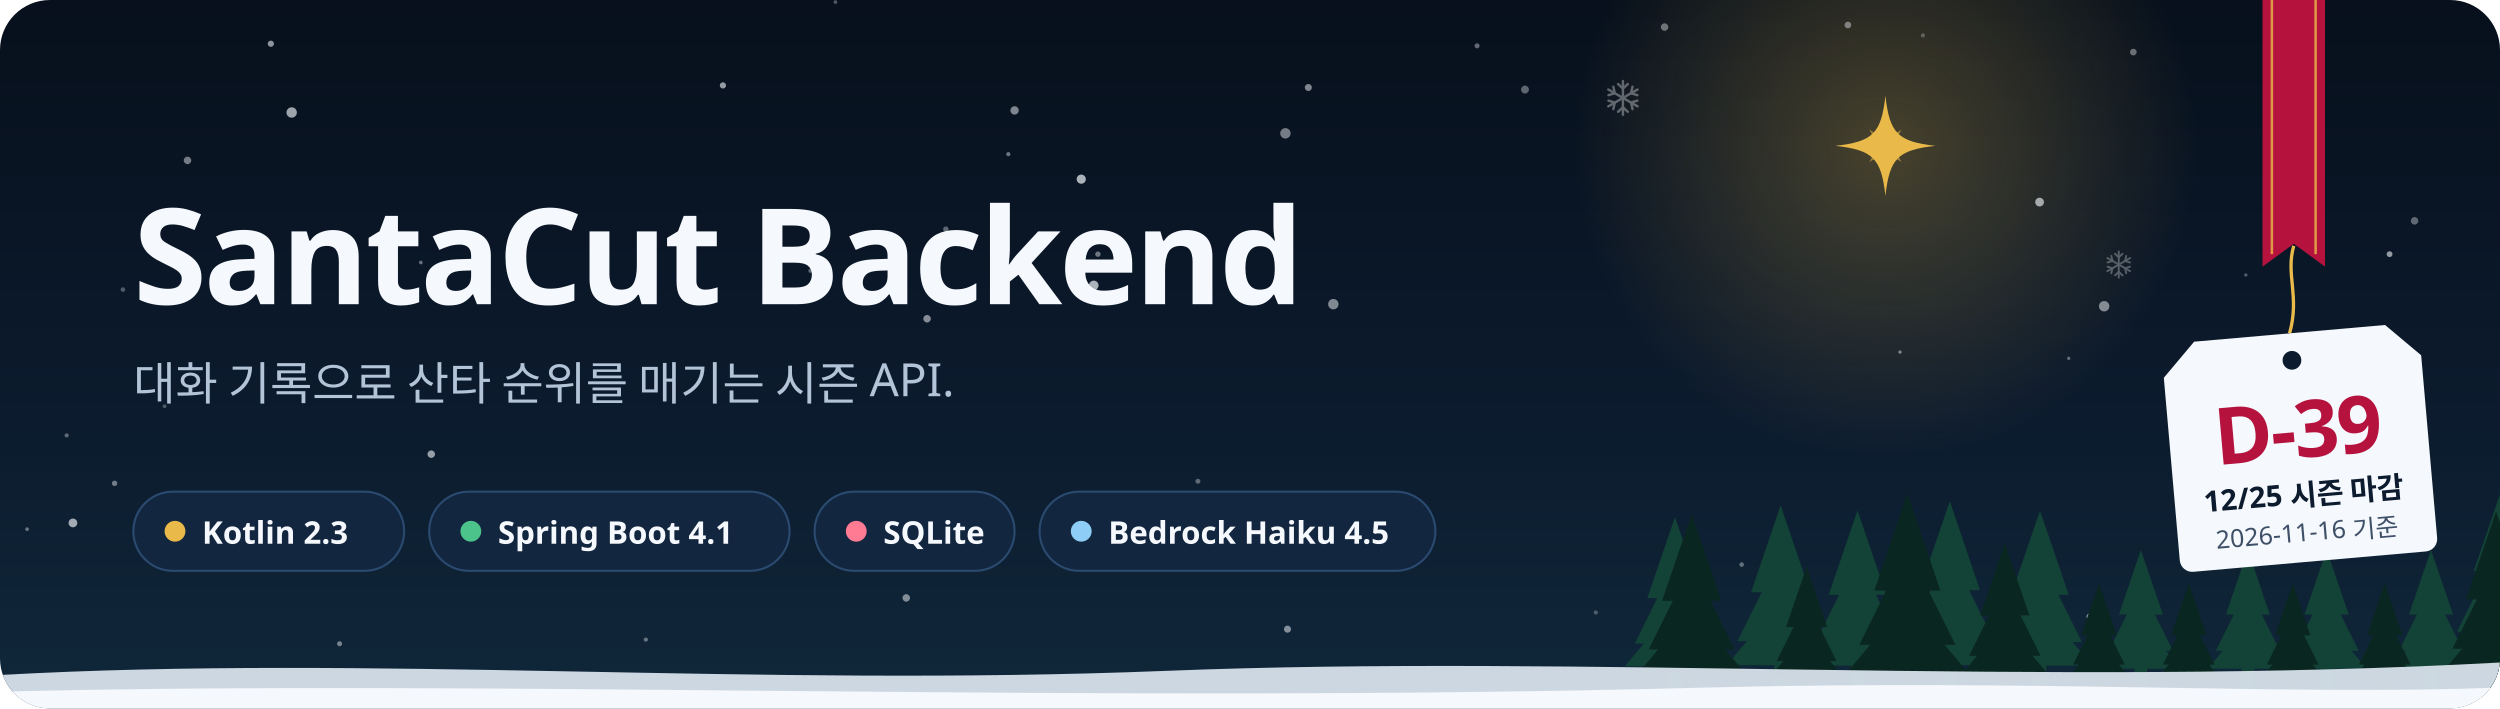
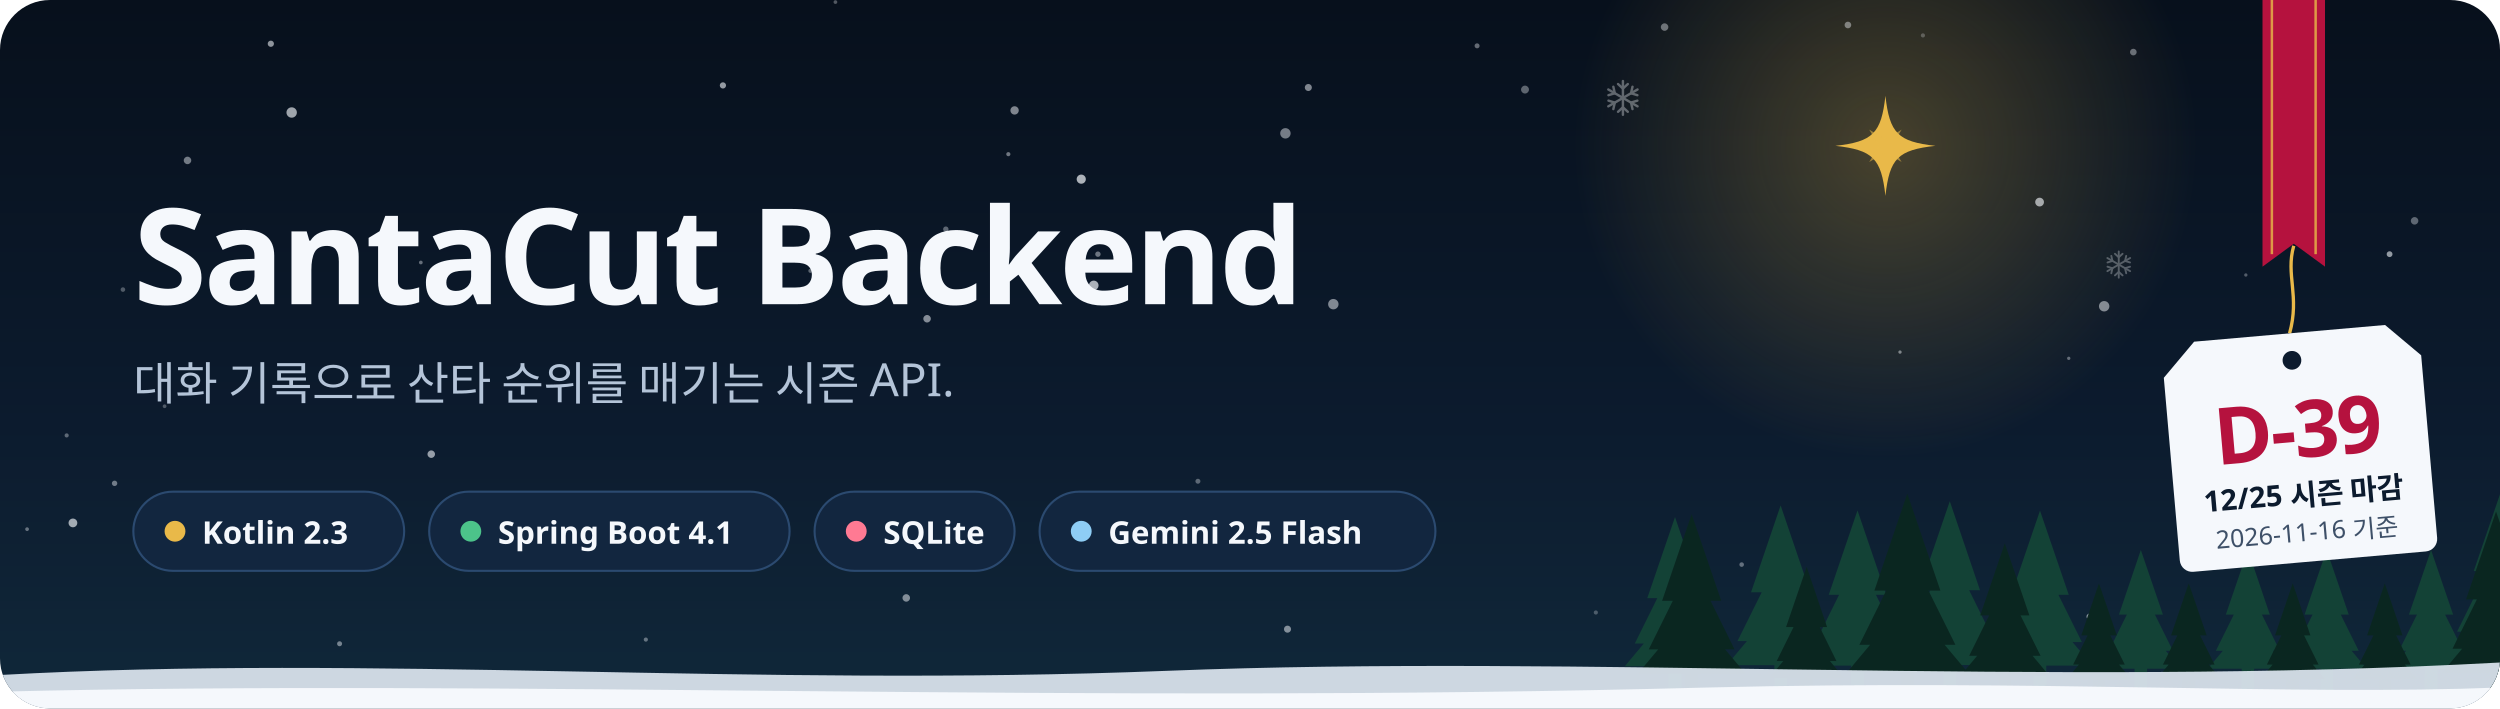
<svg xmlns="http://www.w3.org/2000/svg" xmlns:xlink="http://www.w3.org/1999/xlink" viewBox="0 0 1200 340" width="1200" height="340" role="img" aria-label="SantaCut Backend: 대화 기록으로 산타 순위를 매기는 시즌 API. 12/25 시즌 마감까지 D-39(2026-11-16 기준)">
  <defs>
    <linearGradient id="bg" x1="0" y1="0" x2="1" y2="1">
      <stop offset="0" stop-color="#0C1B2E" />
      <stop offset="0.62" stop-color="#0B1D2D" />
      <stop offset="1" stop-color="#0B2422" />
    </linearGradient>
    <marker id="arr" viewBox="0 0 10 10" refX="9" refY="5" markerWidth="7" markerHeight="7" orient="auto">
      <path d="M0,0 L10,5 L0,10 z" fill="#B4C4D8" />
    </marker>
    <marker id="arrLater" viewBox="0 0 10 10" refX="9" refY="5" markerWidth="7" markerHeight="7" orient="auto">
      <path d="M0,0 L10,5 L0,10 z" fill="#8DA3BE" />
    </marker>
    <symbol id="flake" viewBox="-10 -10 20 20" overflow="visible">
      <g fill="none" stroke-width="1.3" stroke-linecap="round">
        <g transform="rotate(0)">
          <path d="M0,-9 V9" />
          <path d="M-2.6,-7.4 L0,-5 L2.6,-7.4" />
          <path d="M-2.6,7.4 L0,5 L2.6,7.4" />
        </g>
        <g transform="rotate(60)">
          <path d="M0,-9 V9" />
          <path d="M-2.6,-7.4 L0,-5 L2.6,-7.4" />
          <path d="M-2.6,7.4 L0,5 L2.6,7.4" />
        </g>
        <g transform="rotate(120)">
          <path d="M0,-9 V9" />
          <path d="M-2.6,-7.4 L0,-5 L2.6,-7.4" />
          <path d="M-2.6,7.4 L0,5 L2.6,7.4" />
        </g>
      </g>
    </symbol>
    <linearGradient id="sky" x1="0" y1="0" x2="0" y2="1">
      <stop offset="0" stop-color="#07101C" />
      <stop offset="0.6" stop-color="#0C1B2E" />
      <stop offset="1" stop-color="#10283A" />
    </linearGradient>
    <radialGradient id="starGlow" cx="905" cy="70" r="150" gradientUnits="userSpaceOnUse">
      <stop offset="0" stop-color="#E9B949" stop-opacity="0.28" />
      <stop offset="1" stop-color="#E9B949" stop-opacity="0" />
    </radialGradient>
    <clipPath id="card">
      <rect width="1200" height="340" rx="24" />
    </clipPath>
    <style>
      text { font-family: 'Pretendard', 'Apple SD Gothic Neo', 'Malgun Gothic', 'Noto Sans KR', 'Segoe UI', system-ui, sans-serif; }
      text:not([fill]) { fill: #F5F8FC; }
      .card { fill: #12263F; stroke: #1E3A5C; stroke-width: 1.5; }
      .inner { fill: #183152; stroke: #2B4A70; stroke-width: 1; }
      .ghost { fill: #0C1B2E; stroke: #8DA3BE; stroke-width: 1.5; stroke-dasharray: 6 5; }
      .dev { fill: #0E3328; stroke: #134236; stroke-width: 1.5; }
      .h { font-size: 17px; font-weight: 700; }
      .s { font-size: 14px; fill: #B4C4D8; }
      .code { font-family: ui-monospace, 'SF Mono', 'D2Coding', Consolas, 'Liberation Mono', monospace; font-size: 14px; fill: #8ECDF5; }
      .line { stroke: #B4C4D8; stroke-width: 2; fill: none; }
      .later { stroke: #8DA3BE; stroke-width: 2; fill: none; stroke-dasharray: 6 5; }
      .fall { animation-name: fall; animation-timing-function: linear; animation-iteration-count: infinite; }
      .far { animation-duration: 38s; }
      .mid { animation-duration: 26s; }
      .near { animation-duration: 18s; }
      @keyframes fall { from { transform: translateY(0); } to { transform: translateY(340px); } }
      @media (prefers-reduced-motion: reduce) { .fall { animation: none; } }
    </style>
  </defs>
  <g clip-path="url(#card)">
    <rect width="1200" height="340" fill="url(#sky)" />
    <rect width="1200" height="340" fill="url(#starGlow)" />
    <g fill="#F5F8FC">
      <g class="fall far">
        <circle cx="454" cy="110" r="1.3" opacity="0.36" />
        <circle cx="454" cy="-230" r="1.3" opacity="0.36" />
        <circle cx="401" cy="1" r="0.9" opacity="0.31" />
        <circle cx="401" cy="-339" r="0.9" opacity="0.31" />
        <circle cx="481" cy="105" r="1.1" opacity="0.33" />
        <circle cx="481" cy="-235" r="1.1" opacity="0.33" />
        <circle cx="709" cy="22" r="1.2" opacity="0.39" />
        <circle cx="709" cy="-318" r="1.2" opacity="0.39" />
        <circle cx="836" cy="271" r="1.1" opacity="0.37" />
        <circle cx="836" cy="-69" r="1.1" opacity="0.37" />
        <circle cx="923" cy="17" r="1.0" opacity="0.25" />
        <circle cx="923" cy="-323" r="1.0" opacity="0.25" />
        <circle cx="527" cy="122" r="1.3" opacity="0.42" />
        <circle cx="527" cy="-218" r="1.3" opacity="0.42" />
        <circle cx="484" cy="74" r="1.0" opacity="0.43" />
        <circle cx="484" cy="-266" r="1.0" opacity="0.43" />
        <circle cx="79" cy="195" r="0.9" opacity="0.29" />
        <circle cx="79" cy="-145" r="0.9" opacity="0.29" />
        <circle cx="463" cy="267" r="0.9" opacity="0.38" />
        <circle cx="463" cy="-73" r="0.9" opacity="0.38" />
        <circle cx="310" cy="307" r="1.0" opacity="0.38" />
        <circle cx="310" cy="-33" r="1.0" opacity="0.38" />
        <circle cx="202" cy="126" r="0.9" opacity="0.39" />
        <circle cx="202" cy="-214" r="0.9" opacity="0.39" />
        <circle cx="163" cy="309" r="1.2" opacity="0.45" />
        <circle cx="163" cy="-31" r="1.2" opacity="0.45" />
        <circle cx="1078" cy="132" r="0.8" opacity="0.31" />
        <circle cx="1078" cy="-208" r="0.8" opacity="0.31" />
        <circle cx="32" cy="209" r="1.0" opacity="0.35" />
        <circle cx="32" cy="-131" r="1.0" opacity="0.35" />
        <circle cx="912" cy="169" r="0.8" opacity="0.45" />
        <circle cx="912" cy="-171" r="0.8" opacity="0.45" />
        <circle cx="1157" cy="222" r="1.3" opacity="0.32" />
        <circle cx="1157" cy="-118" r="1.3" opacity="0.32" />
        <circle cx="96" cy="237" r="1.2" opacity="0.39" />
        <circle cx="96" cy="-103" r="1.2" opacity="0.39" />
        <circle cx="389" cy="130" r="1.0" opacity="0.35" />
        <circle cx="389" cy="-210" r="1.0" opacity="0.35" />
        <circle cx="391" cy="119" r="1.0" opacity="0.26" />
        <circle cx="391" cy="-221" r="1.0" opacity="0.26" />
        <circle cx="766" cy="294" r="1.0" opacity="0.27" />
        <circle cx="766" cy="-46" r="1.0" opacity="0.27" />
        <circle cx="575" cy="231" r="1.2" opacity="0.34" />
        <circle cx="575" cy="-109" r="1.2" opacity="0.34" />
        <circle cx="13" cy="254" r="0.9" opacity="0.39" />
        <circle cx="13" cy="-86" r="0.9" opacity="0.39" />
        <circle cx="899" cy="273" r="0.9" opacity="0.39" />
        <circle cx="899" cy="-67" r="0.9" opacity="0.39" />
        <circle cx="993" cy="172" r="0.8" opacity="0.37" />
        <circle cx="993" cy="-168" r="0.8" opacity="0.37" />
        <circle cx="59" cy="139" r="1.1" opacity="0.30" />
        <circle cx="59" cy="-201" r="1.1" opacity="0.30" />
      </g>
      <g class="fall mid">
        <circle cx="799" cy="13" r="1.8" opacity="0.40" />
        <circle cx="799" cy="-327" r="1.8" opacity="0.40" />
        <circle cx="1162" cy="253" r="1.9" opacity="0.40" />
        <circle cx="1162" cy="-87" r="1.9" opacity="0.40" />
        <circle cx="1147" cy="122" r="1.4" opacity="0.58" />
        <circle cx="1147" cy="-218" r="1.4" opacity="0.58" />
        <circle cx="55" cy="232" r="1.3" opacity="0.43" />
        <circle cx="55" cy="-108" r="1.3" opacity="0.43" />
        <circle cx="130" cy="21" r="1.5" opacity="0.57" />
        <circle cx="130" cy="-319" r="1.5" opacity="0.57" />
        <circle cx="618" cy="302" r="1.7" opacity="0.51" />
        <circle cx="618" cy="-38" r="1.7" opacity="0.51" />
        <circle cx="90" cy="77" r="1.8" opacity="0.45" />
        <circle cx="90" cy="-263" r="1.8" opacity="0.45" />
        <circle cx="207" cy="218" r="1.8" opacity="0.59" />
        <circle cx="207" cy="-122" r="1.8" opacity="0.59" />
        <circle cx="1159" cy="106" r="1.8" opacity="0.36" />
        <circle cx="1159" cy="-234" r="1.8" opacity="0.36" />
        <circle cx="435" cy="287" r="1.8" opacity="0.50" />
        <circle cx="435" cy="-53" r="1.8" opacity="0.50" />
        <circle cx="628" cy="42" r="1.7" opacity="0.50" />
        <circle cx="628" cy="-298" r="1.7" opacity="0.50" />
        <circle cx="347" cy="41" r="1.5" opacity="0.59" />
        <circle cx="347" cy="-299" r="1.5" opacity="0.59" />
        <circle cx="852" cy="331" r="1.4" opacity="0.35" />
        <circle cx="852" cy="-9" r="1.4" opacity="0.35" />
        <circle cx="1024" cy="25" r="1.6" opacity="0.39" />
        <circle cx="1024" cy="-315" r="1.6" opacity="0.39" />
        <circle cx="445" cy="153" r="1.8" opacity="0.52" />
        <circle cx="445" cy="-187" r="1.8" opacity="0.52" />
        <circle cx="732" cy="43" r="1.9" opacity="0.36" />
        <circle cx="732" cy="-297" r="1.9" opacity="0.36" />
        <circle cx="887" cy="12" r="1.6" opacity="0.42" />
        <circle cx="887" cy="-328" r="1.6" opacity="0.42" />
        <circle cx="1003" cy="296" r="1.5" opacity="0.54" />
        <circle cx="1003" cy="-44" r="1.5" opacity="0.54" />
      </g>
    </g>
    <g transform="translate(905,70)" fill="#E9B949">
      <path d="M0,-24 C2,-6 6,-2 24,0 C6,2 2,6 0,24 C-2,6 -6,2 -24,0 C-6,-2 -2,-6 0,-24 z" />
      <path d="M0,-11 L2.2,-2.2 L11,0 L2.2,2.2 L0,11 L-2.2,2.2 L-11,0 L-2.2,-2.2 z" transform="rotate(45)" opacity="0.55" />
    </g>
    <use href="#flake" xlink:href="#flake" x="770" y="38" width="18" height="18" stroke="#F5F8FC" opacity="0.35" />
    <use href="#flake" xlink:href="#flake" x="1010" y="120" width="14" height="14" stroke="#F5F8FC" opacity="0.3" />
    <g>
      <path d="M804.0,248.2 L817.3,287.1 L790.7,287.1 z M804.0,270.0 L823.3,308.9 L784.7,308.9 z M804.0,291.0 L828.1,319.8 L779.9,319.8 z" fill="#134236" />
      <rect x="801.0" y="318.2" width="6" height="13.8" fill="#134236" />
      <path d="M854.7,242.6 L868.9,284.3 L840.5,284.3 z M854.7,266.0 L875.4,307.7 L834.0,307.7 z M854.7,288.5 L880.5,319.3 L828.8,319.3 z" fill="#134236" />
      <rect x="851.7" y="317.7" width="6" height="14.3" fill="#134236" />
      <path d="M891.6,245.0 L905.4,285.5 L877.8,285.5 z M891.6,267.7 L911.7,308.2 L871.5,308.2 z M891.6,289.5 L916.7,319.5 L866.5,319.5 z" fill="#134236" />
      <rect x="888.6" y="317.9" width="6" height="14.1" fill="#134236" />
      <path d="M935.9,240.6 L950.4,283.3 L921.3,283.3 z M935.9,264.5 L957.0,307.2 L914.7,307.2 z M935.9,287.6 L962.3,319.2 L909.4,319.2 z" fill="#134236" />
      <rect x="932.9" y="317.5" width="6" height="14.5" fill="#134236" />
      <path d="M979.2,245.1 L993.0,285.5 L965.4,285.5 z M979.2,267.7 L999.3,308.2 L959.2,308.2 z M979.2,289.6 L1004.3,319.5 L954.1,319.5 z" fill="#134236" />
      <rect x="976.2" y="317.9" width="6" height="14.1" fill="#134236" />
      <path d="M1027.6,264.0 L1038.2,295.0 L1017.1,295.0 z M1027.6,281.4 L1043.0,312.4 L1012.3,312.4 z M1027.6,298.1 L1046.8,321.0 L1008.4,321.0 z" fill="#134236" />
      <rect x="1024.6" y="319.8" width="6" height="12.2" fill="#134236" />
      <path d="M1079.0,264.0 L1089.5,295.0 L1068.4,295.0 z M1079.0,281.4 L1094.3,312.4 L1063.6,312.4 z M1079.0,298.1 L1098.2,321.0 L1059.7,321.0 z" fill="#134236" />
      <rect x="1076.0" y="319.8" width="6" height="12.2" fill="#134236" />
      <path d="M1116.8,264.0 L1127.4,295.0 L1106.2,295.0 z M1116.8,281.4 L1132.2,312.4 L1101.4,312.4 z M1116.8,298.1 L1136.0,321.0 L1097.6,321.0 z" fill="#134236" />
      <rect x="1113.8" y="319.8" width="6" height="12.2" fill="#134236" />
      <path d="M1166.9,264.0 L1177.5,295.0 L1156.3,295.0 z M1166.9,281.4 L1182.3,312.4 L1151.5,312.4 z M1166.9,298.1 L1186.1,321.0 L1147.7,321.0 z" fill="#134236" />
      <rect x="1163.9" y="319.8" width="6" height="12.2" fill="#134236" />
      <path d="M1205.1,222.3 L1222.8,274.1 L1187.4,274.1 z M1205.1,251.3 L1230.8,303.2 L1179.4,303.2 z M1205.1,279.3 L1237.2,317.7 L1172.9,317.7 z" fill="#134236" />
      <rect x="1202.1" y="315.6" width="6" height="16.4" fill="#134236" />
    </g>
    <g>
      <path d="M812.0,246.8 L826.2,288.4 L797.8,288.4 z M812.0,270.1 L832.6,311.7 L791.4,311.7 z M812.0,292.6 L837.8,323.3 L786.2,323.3 z" fill="#0A2620" />
      <rect x="809.0" y="321.7" width="6" height="14.3" fill="#0A2620" />
      <path d="M867.2,272.1 L877.0,301.0 L857.3,301.0 z M867.2,288.3 L881.5,317.3 L852.8,317.3 z M867.2,303.9 L885.1,325.4 L849.2,325.4 z" fill="#0A2620" />
      <rect x="864.2" y="324.2" width="6" height="11.8" fill="#0A2620" />
      <path d="M915.5,236.9 L931.4,283.5 L899.7,283.5 z M915.5,263.0 L938.6,309.5 L892.5,309.5 z M915.5,288.1 L944.4,322.6 L886.7,322.6 z" fill="#0A2620" />
      <rect x="912.5" y="320.7" width="6" height="15.3" fill="#0A2620" />
      <path d="M962.3,260.8 L974.1,295.4 L950.5,295.4 z M962.3,280.2 L979.5,314.8 L945.2,314.8 z M962.3,298.9 L983.8,324.5 L940.9,324.5 z" fill="#0A2620" />
      <rect x="959.3" y="323.1" width="6" height="12.9" fill="#0A2620" />
      <path d="M1007.5,280.0 L1016.1,305.0 L999.0,305.0 z M1007.5,294.0 L1019.9,319.0 L995.1,319.0 z M1007.5,307.5 L1023.0,326.0 L992.0,326.0 z" fill="#0A2620" />
      <rect x="1004.5" y="325.0" width="6" height="11.0" fill="#0A2620" />
      <path d="M1050.6,280.0 L1059.2,305.0 L1042.1,305.0 z M1050.6,294.0 L1063.0,319.0 L1038.2,319.0 z M1050.6,307.5 L1066.1,326.0 L1035.1,326.0 z" fill="#0A2620" />
      <rect x="1047.6" y="325.0" width="6" height="11.0" fill="#0A2620" />
      <path d="M1100.5,280.0 L1109.0,305.0 L1092.0,305.0 z M1100.5,294.0 L1112.9,319.0 L1088.1,319.0 z M1100.5,307.5 L1116.0,326.0 L1085.0,326.0 z" fill="#0A2620" />
      <rect x="1097.5" y="325.0" width="6" height="11.0" fill="#0A2620" />
      <path d="M1144.7,280.0 L1153.2,305.0 L1136.2,305.0 z M1144.7,294.0 L1157.1,319.0 L1132.3,319.0 z M1144.7,307.5 L1160.2,326.0 L1129.2,326.0 z" fill="#0A2620" />
      <rect x="1141.7" y="325.0" width="6" height="11.0" fill="#0A2620" />
      <path d="M1198.1,245.5 L1212.5,287.7 L1183.7,287.7 z M1198.1,269.1 L1219.1,311.4 L1177.2,311.4 z M1198.1,292.0 L1224.3,323.2 L1171.9,323.2 z" fill="#0A2620" />
      <rect x="1195.1" y="321.5" width="6" height="14.5" fill="#0A2620" />
    </g>
    <path d="M0,324 C180,314 360,330 560,322 C760,314 980,330 1200,318 V340 H0 z" fill="#DDE6F0" opacity="0.92" />
    <path d="M0,332 C240,326 520,338 820,330 C980,326 1100,334 1200,330 V340 H0 z" fill="#F5F8FC" />
    <g fill="#F5F8FC">
      <g class="fall near">
        <circle cx="525" cy="137" r="2.3" opacity="0.69" />
        <circle cx="525" cy="-203" r="2.3" opacity="0.69" />
        <circle cx="140" cy="54" r="2.5" opacity="0.63" />
        <circle cx="140" cy="-286" r="2.5" opacity="0.63" />
        <circle cx="640" cy="146" r="2.5" opacity="0.50" />
        <circle cx="640" cy="-194" r="2.5" opacity="0.50" />
        <circle cx="1010" cy="147" r="2.5" opacity="0.50" />
        <circle cx="1010" cy="-193" r="2.5" opacity="0.50" />
        <circle cx="979" cy="97" r="2.1" opacity="0.62" />
        <circle cx="979" cy="-243" r="2.1" opacity="0.62" />
        <circle cx="519" cy="86" r="2.2" opacity="0.69" />
        <circle cx="519" cy="-254" r="2.2" opacity="0.69" />
        <circle cx="617" cy="64" r="2.5" opacity="0.46" />
        <circle cx="617" cy="-276" r="2.5" opacity="0.46" />
        <circle cx="487" cy="53" r="2.0" opacity="0.50" />
        <circle cx="487" cy="-287" r="2.0" opacity="0.50" />
        <circle cx="35" cy="251" r="2.1" opacity="0.64" />
        <circle cx="35" cy="-89" r="2.1" opacity="0.64" />
      </g>
    </g>
  </g>
  <text x="64" y="146" font-size="64" font-weight="800" letter-spacing="-1.5">SantaCut Backend</text>
  <text x="64" y="192" font-size="22" font-weight="500" fill="#B4C4D8">대화 기록으로 산타 순위를 매기는 시즌 API.</text>
  <rect x="64" y="236" width="130" height="38" rx="19" fill="#12263F" stroke="#2B4A70" />
  <circle cx="84" cy="255" r="5" fill="#E9B949" />
  <text x="97" y="261" font-size="15" font-weight="600" fill="#F5F8FC">Kotlin 2.3</text>
  <rect x="206" y="236" width="173" height="38" rx="19" fill="#12263F" stroke="#2B4A70" />
  <circle cx="226" cy="255" r="5" fill="#4CC38A" />
  <text x="239" y="261" font-size="15" font-weight="600" fill="#F5F8FC">Spring Boot 4.1</text>
  <rect x="391" y="236" width="96" height="38" rx="19" fill="#12263F" stroke="#2B4A70" />
  <circle cx="411" cy="255" r="5" fill="#FF7A93" />
  <text x="424" y="261" font-size="15" font-weight="600" fill="#F5F8FC">SQLite</text>
  <rect x="499" y="236" width="190" height="38" rx="19" fill="#12263F" stroke="#2B4A70" />
  <circle cx="519" cy="255" r="5" fill="#8ECDF5" />
-   <text x="532" y="261" font-size="15" font-weight="600" fill="#F5F8FC">Bedrock Haiku 4.5</text>
+   <text x="532" y="261" font-size="15" font-weight="600" fill="#F5F8FC">Gemini 2.5 Flash</text>
  <path d="M1086,0 H1116 V128 L1101,117 L1086,128 z" fill="#B5123E" />
  <path d="M1090.5,0 V122 M1111.5,0 V122" stroke="#E9B949" stroke-width="1.2" opacity="0.8" />
  <path d="M1101,118 C1097,132 1104,142 1099,160" stroke="#E9B949" stroke-width="1.6" fill="none" />
  <g transform="translate(1099,160) rotate(-5)">
    <path d="M-62,16 L-46,0 H46 L62,16 V104 A6,6 0 0 1 56,110 H-56 A6,6 0 0 1 -62,104 z" fill="#F5F8FC" />
    <circle cx="0" cy="13" r="4.5" fill="#0C1B2E" />
    <text x="0" y="60" text-anchor="middle" font-size="38" font-weight="800" fill="#B5123E" letter-spacing="-1">D-39</text>
    <text x="0" y="82" text-anchor="middle" font-size="14" font-weight="700" fill="#0C1B2E">12/25 시즌 마감</text>
    <text x="0" y="100" text-anchor="middle" font-size="12" fill="#3E5068">2026-11-16 기준</text>
  </g>
</svg>
